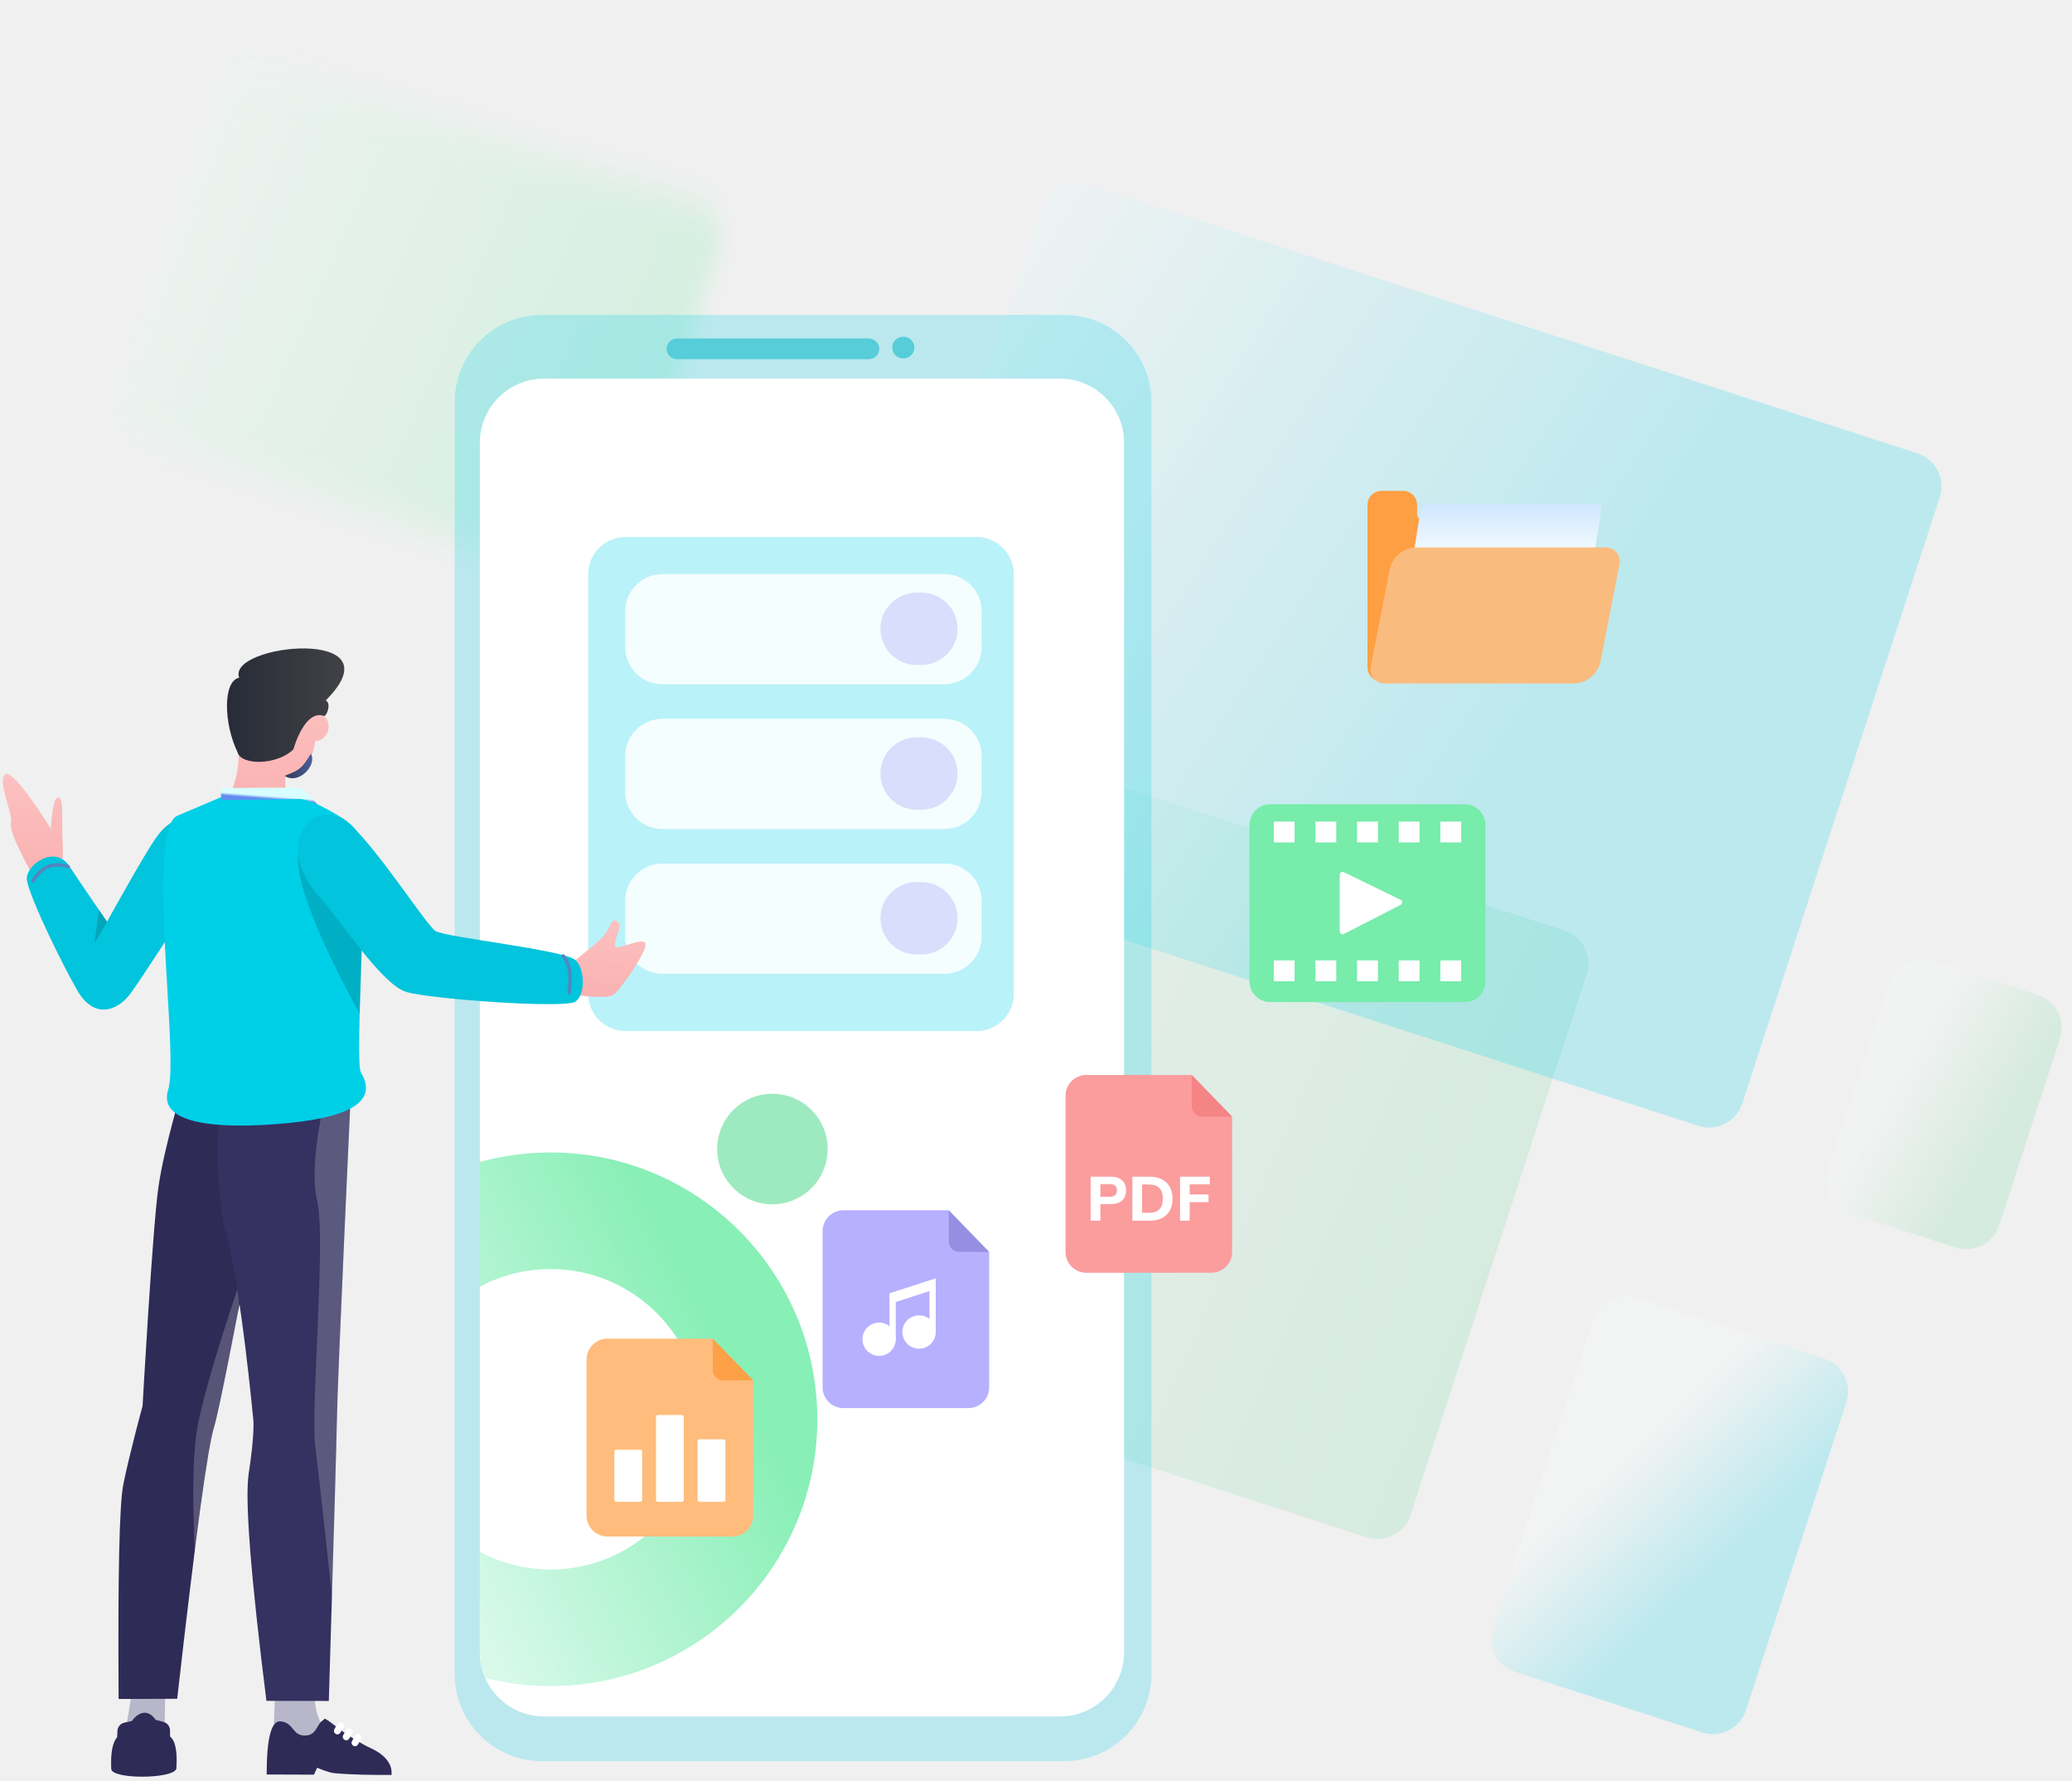
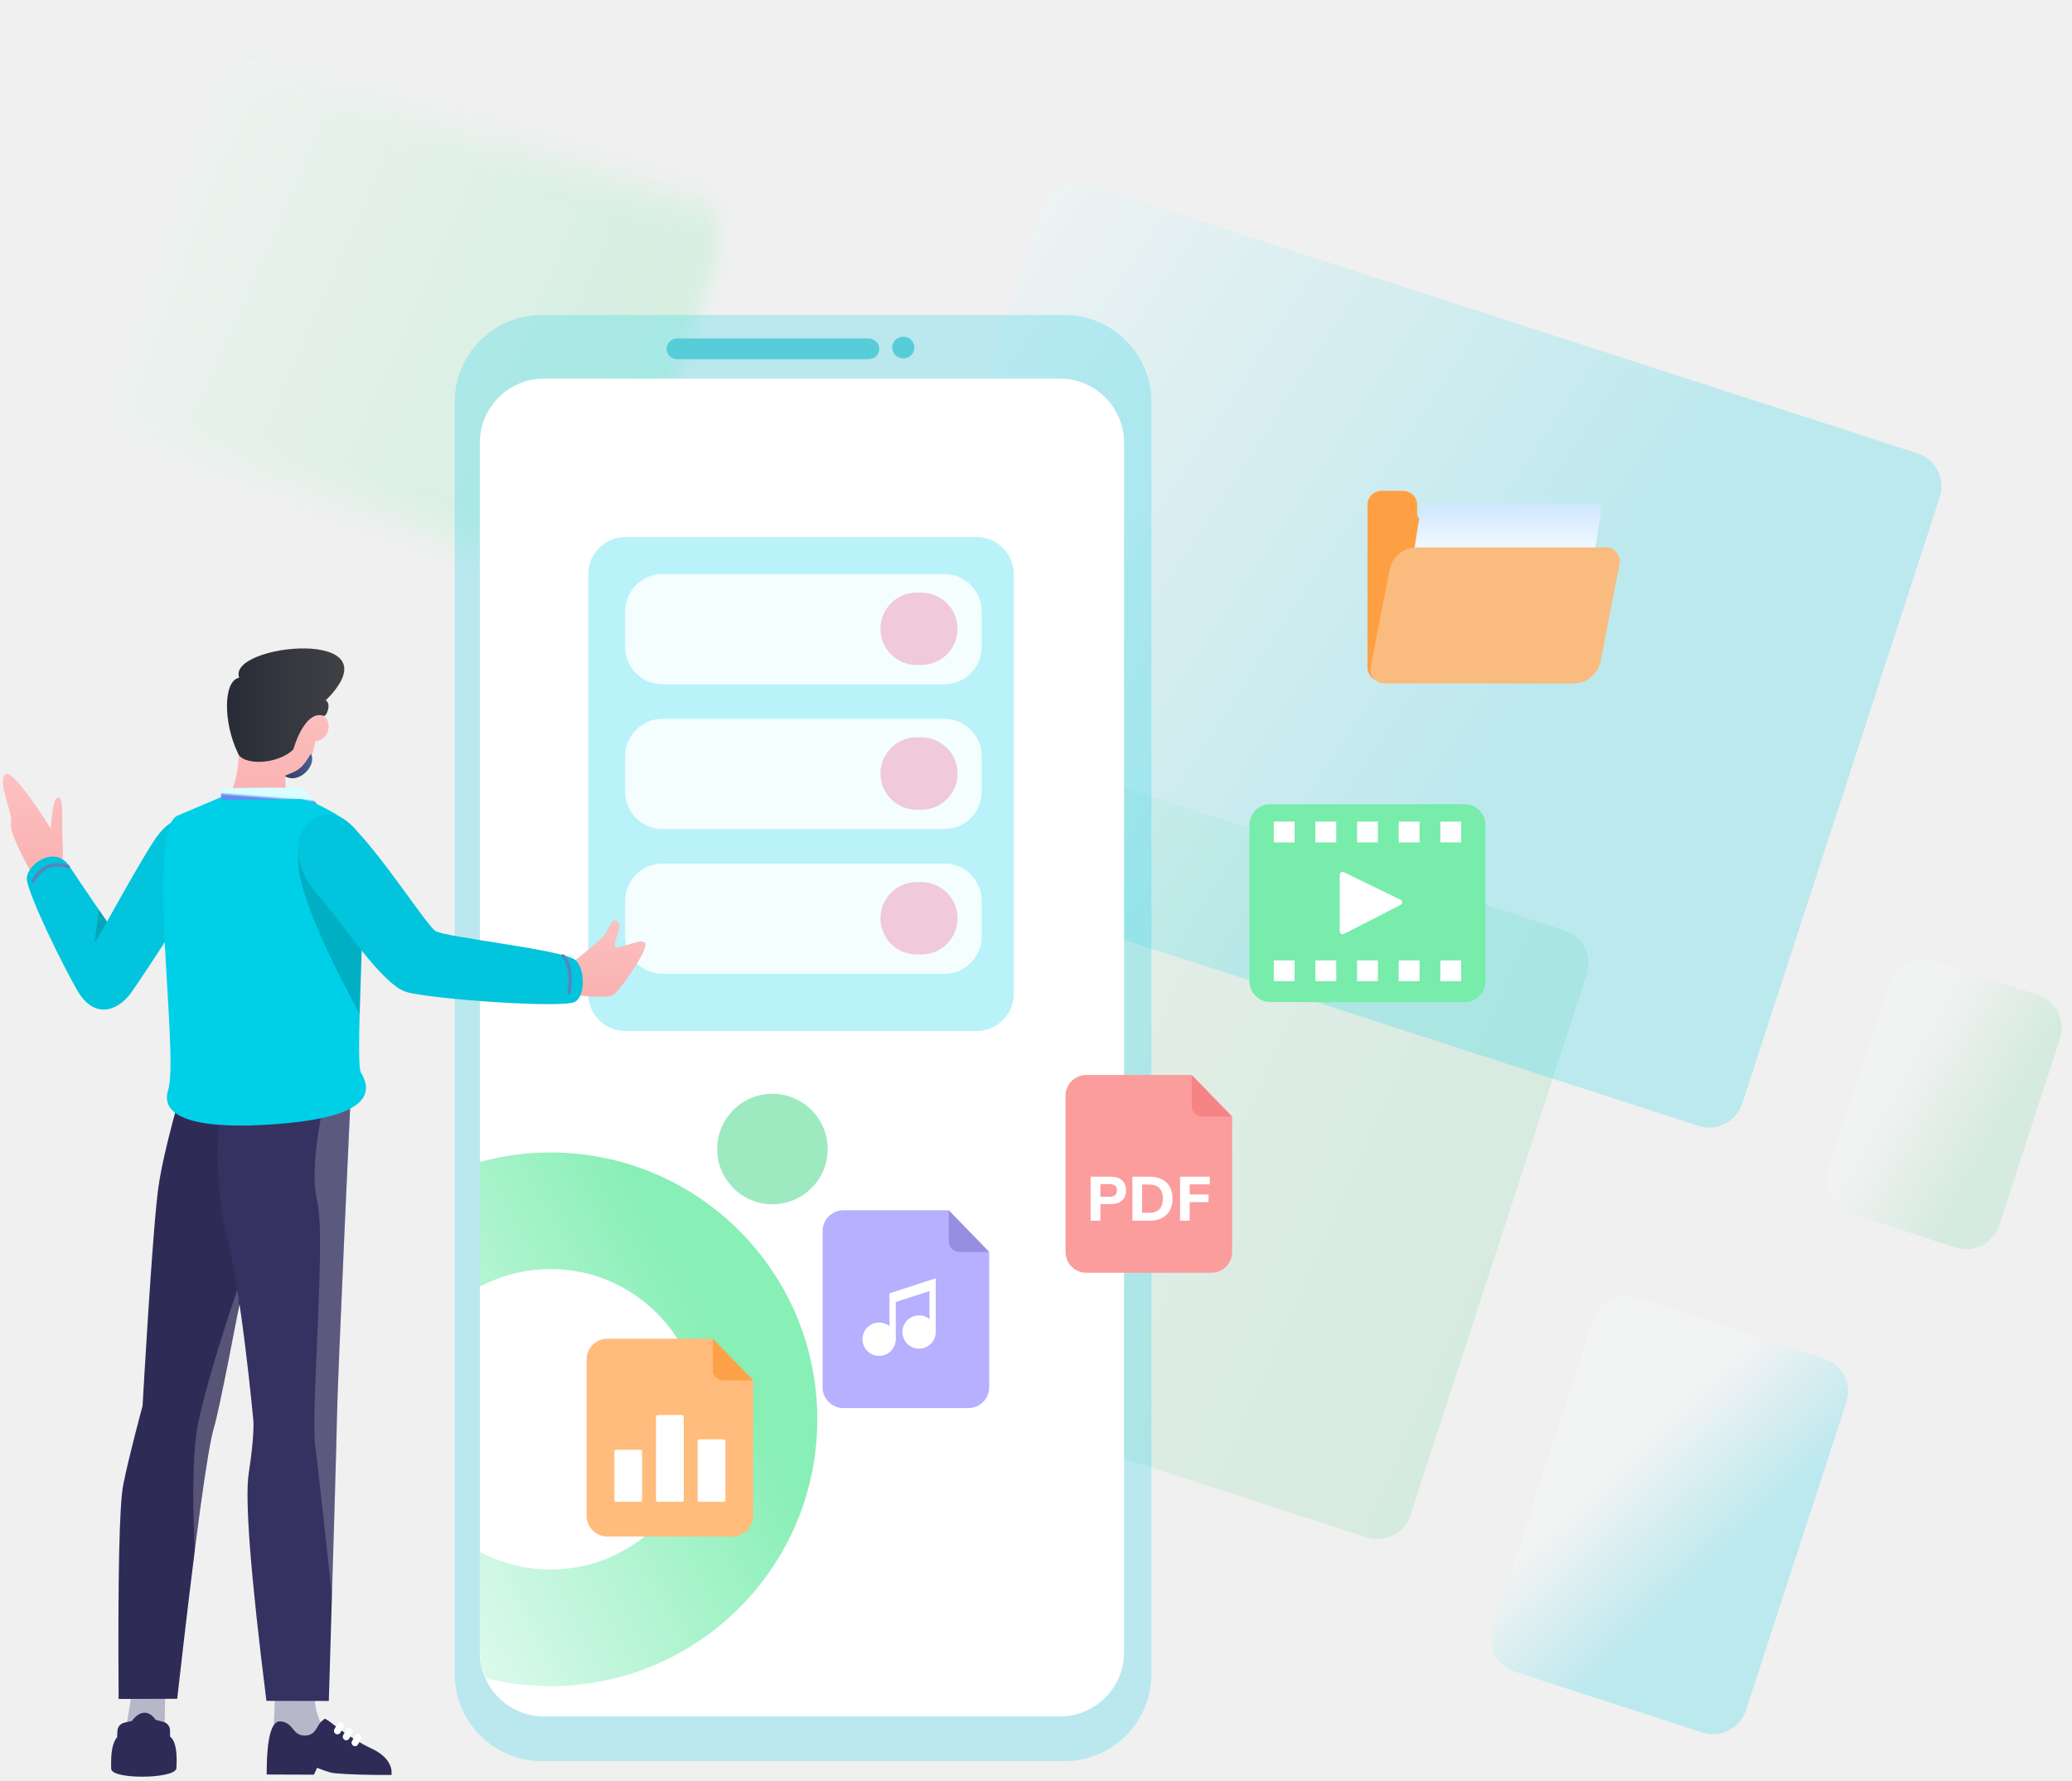
<svg xmlns="http://www.w3.org/2000/svg" xmlns:xlink="http://www.w3.org/1999/xlink" width="597px" height="513px" viewBox="0 0 597 513" version="1.1">
  <defs>
    <linearGradient x1="-27.329%" y1="60.468%" x2="100%" y2="70.075%" id="linearGradient-1">
      <stop stop-color="#FAFEFF" offset="0%" />
      <stop stop-color="#28C76F" offset="100%" />
    </linearGradient>
    <linearGradient x1="-16.145%" y1="50%" x2="63.611%" y2="66.341%" id="linearGradient-2">
      <stop stop-color="#FAFEFF" offset="0%" />
      <stop stop-color="#00CFE8" offset="100%" />
    </linearGradient>
    <linearGradient x1="-27.329%" y1="60.412%" x2="100%" y2="69.966%" id="linearGradient-3">
      <stop stop-color="#FAFEFF" offset="0%" />
      <stop stop-color="#77ECAB" offset="100%" />
    </linearGradient>
    <filter x="-7.9%" y="-10.6%" width="115.8%" height="121.1%" filterUnits="objectBoundingBox" id="filter-4">
      <feGaussianBlur stdDeviation="4" in="SourceGraphic" />
    </filter>
    <linearGradient x1="19.659%" y1="50%" x2="56.243%" y2="79.076%" id="linearGradient-5">
      <stop stop-color="#FAFEFF" offset="0%" />
      <stop stop-color="#00CFE8" offset="100%" />
    </linearGradient>
    <linearGradient x1="14.541%" y1="68.571%" x2="72.927%" y2="85.614%" id="linearGradient-6">
      <stop stop-color="#FAFEFF" offset="0%" />
      <stop stop-color="#28C76F" offset="100%" />
    </linearGradient>
    <path d="M18.522,0 L167.098,0 C177.327,-1.64974968e-14 185.62,8.293 185.62,18.522 L185.62,366.983 C185.62,377.212 177.327,385.505 167.098,385.505 L18.522,385.505 C8.293,385.505 5.42620445e-14,377.212 5.65620158e-14,366.983 L5.65620158e-14,18.522 C5.88619871e-14,8.293 8.293,-1.67360005e-15 18.522,0 Z" id="path-7" />
    <linearGradient x1="0.018%" y1="76.568%" x2="81.727%" y2="34.516%" id="linearGradient-9">
      <stop stop-color="#F8FDFF" offset="0%" />
      <stop stop-color="#88EFB6" offset="100%" />
    </linearGradient>
    <linearGradient x1="62.11%" y1="31.381%" x2="62.11%" y2="-27.478%" id="linearGradient-10">
      <stop stop-color="#F8FDFF" offset="0%" />
      <stop stop-color="#AAD4FF" offset="100%" />
    </linearGradient>
    <linearGradient x1="44.165%" y1="-28.186%" x2="50%" y2="91.05%" id="linearGradient-11">
      <stop stop-color="#FDC6C6" offset="0%" />
      <stop stop-color="#FAB2B2" offset="100%" />
    </linearGradient>
    <linearGradient x1="91.808%" y1="88.138%" x2="-20.059%" y2="88.138%" id="linearGradient-12">
      <stop stop-color="#3F4044" offset="0%" />
      <stop stop-color="#222735" offset="100%" />
    </linearGradient>
    <linearGradient x1="-18.144%" y1="57.498%" x2="171.028%" y2="78.712%" id="linearGradient-13">
      <stop stop-color="#4D63A0" offset="0%" />
      <stop stop-color="#222735" offset="100%" />
    </linearGradient>
    <linearGradient x1="47.464%" y1="-28.186%" x2="50%" y2="91.05%" id="linearGradient-14">
      <stop stop-color="#FDC6C6" offset="0%" />
      <stop stop-color="#FAB2B2" offset="100%" />
    </linearGradient>
    <linearGradient x1="62.492%" y1="44.072%" x2="69.153%" y2="58.936%" id="linearGradient-15">
      <stop stop-color="#D7FFFF" offset="0%" />
      <stop stop-color="#648BF0" offset="100%" />
    </linearGradient>
    <linearGradient x1="42.314%" y1="-27.819%" x2="50%" y2="90.858%" id="linearGradient-16">
      <stop stop-color="#FDC6C6" offset="0%" />
      <stop stop-color="#FAB2B2" offset="100%" />
    </linearGradient>
  </defs>
  <g id="📝-Pages-New" stroke="none" stroke-width="1" fill="none" fill-rule="evenodd">
    <g id="Under-Maintenance" transform="translate(-422, -285)">
      <g id="Illustration" transform="translate(422, 300)">
        <g id="Shape" transform="translate(31, 0)">
          <path d="M171.745,213.977 L396.818,213.805 C402.341,213.801 406.821,218.275 406.826,223.798 C406.826,223.803 406.826,223.808 406.826,223.813 L406.7,387.728 C406.696,393.245 402.225,397.716 396.708,397.721 L171.635,397.893 C166.112,397.897 161.631,393.423 161.627,387.9 C161.627,387.895 161.627,387.89 161.627,387.885 L161.753,223.97 C161.757,218.453 166.228,213.981 171.745,213.977 Z" id="Rectangle" fill="url(#linearGradient-1)" opacity="0.129" transform="translate(284.2264, 305.849) rotate(18) translate(-284.2264, -305.849) " />
          <path d="M244.167,71.88 L496.139,71.688 C501.662,71.684 506.142,76.157 506.146,81.68 C506.146,81.685 506.146,81.69 506.146,81.696 L506.006,265.494 C506.001,271.011 501.53,275.482 496.013,275.486 L244.042,275.678 C238.519,275.683 234.039,271.209 234.034,265.686 C234.034,265.681 234.034,265.676 234.034,265.671 L234.175,81.873 C234.179,76.356 238.651,71.885 244.167,71.88 Z" id="Rectangle" fill="url(#linearGradient-2)" opacity="0.216" transform="translate(370.0903, 173.6832) rotate(18) translate(-370.0903, -173.6832) " />
          <path d="M23.998,20.908 L155.425,20.807 C160.948,20.803 165.428,25.277 165.432,30.8 C165.432,30.805 165.432,30.81 165.432,30.815 L165.361,124.147 C165.357,129.664 160.885,134.135 155.369,134.139 L23.941,134.239 C18.419,134.244 13.938,129.77 13.934,124.247 C13.934,124.242 13.934,124.237 13.934,124.232 L14.005,30.9 C14.009,25.383 18.481,20.912 23.998,20.908 Z" id="Rectangle" fill="url(#linearGradient-3)" opacity="0.227" filter="url(#filter-4)" transform="translate(89.6831, 77.52342) rotate(18) translate(-89.6831, -77.52342) " />
          <path d="M421.71,364.921 L478.42,364.878 C483.943,364.874 488.423,369.347 488.428,374.87 C488.428,374.875 488.428,374.88 488.428,374.886 L488.356,468.217 C488.352,473.734 483.881,478.205 478.364,478.21 L421.654,478.253 C416.131,478.257 411.651,473.783 411.646,468.26 C411.646,468.255 411.646,468.25 411.646,468.245 L411.718,374.914 C411.722,369.397 416.193,364.925 421.71,364.921 Z" id="Rectangle" fill="url(#linearGradient-5)" opacity="0.216" transform="translate(450.0369, 421.5654) rotate(18) translate(-450.0369, -421.5654) " />
          <path d="M513.264,264.906 L545.068,264.881 C550.59,264.877 555.071,269.351 555.075,274.874 C555.075,274.879 555.075,274.884 555.075,274.889 L555.032,331.437 C555.028,336.954 550.556,341.426 545.04,341.43 L513.236,341.454 C507.713,341.458 503.232,336.985 503.228,331.462 C503.228,331.457 503.228,331.452 503.228,331.446 L503.271,274.898 C503.275,269.381 507.747,264.91 513.264,264.906 Z" id="Rectangle" fill="url(#linearGradient-6)" opacity="0.129" transform="translate(529.1516, 303.1677) rotate(18) translate(-529.1516, -303.1677) " />
        </g>
        <g id="Cloud-Storage" transform="translate(0, 76)">
          <g id="Phone1" transform="translate(131.0107, -0.2657)">
            <path d="M25.137,0 L175.622,0 C189.504,-6.10293932e-15 200.759,11.254 200.759,25.137 L200.759,391.594 C200.759,405.477 189.504,416.731 175.622,416.731 L25.137,416.731 C11.254,416.731 3.15183647e-14,405.477 -2.82810079e-14,391.594 L-2.82810079e-14,25.137 C-3.3533872e-14,11.254 11.254,-1.00248804e-15 25.137,0 Z" id="Rectangle" fill-opacity="0.225" fill="#00CFE8" />
            <g id="Group-52" transform="translate(7.240478, 18.34999)">
              <mask id="mask-8" fill="white">
                <use xlink:href="#path-7" />
              </mask>
              <use id="Rectangle" fill="#FFFFFF" xlink:href="#path-7" />
              <ellipse id="Oval" fill-opacity="0.642" fill="#68DE9E" mask="url(#mask-8)" cx="84.304" cy="221.997" rx="15.921" ry="15.924" />
              <path d="M20.372,222.992 C62.825,222.992 97.24,257.413 97.24,299.874 C97.24,342.334 62.825,376.755 20.372,376.755 C-22.081,376.755 -56.495,342.334 -56.495,299.874 C-56.495,257.413 -22.081,222.992 20.372,222.992 Z M20.372,256.581 C-3.533,256.581 -22.913,275.964 -22.913,299.874 C-22.913,323.783 -3.533,343.166 20.372,343.166 C44.278,343.166 63.657,323.783 63.657,299.874 C63.657,275.964 44.278,256.581 20.372,256.581 Z" id="Oval" fill="url(#linearGradient-9)" mask="url(#mask-8)" />
            </g>
            <path d="M119.222,6.798 C120.939,6.798 122.331,8.135 122.331,9.784 C122.331,11.396 121,12.71 119.336,12.767 L119.222,12.769 L64.159,12.769 C62.442,12.769 61.05,11.433 61.05,9.784 C61.05,8.171 62.381,6.858 64.045,6.8 L64.159,6.798 L119.222,6.798 Z" id="Path" fill="#56CDD9" fill-rule="nonzero" />
            <path d="M129.335,6.3 C131.053,6.3 132.445,7.693 132.445,9.41 C132.445,11.09 131.114,12.459 129.449,12.519 L129.335,12.521 L129.172,12.521 C127.455,12.521 126.063,11.128 126.063,9.41 C126.063,7.731 127.394,6.362 129.058,6.302 L129.172,6.3 L129.335,6.3 Z" id="Path" fill="#56CDD9" fill-rule="nonzero" />
          </g>
          <g id="Group-28" transform="translate(307.0107, 218.7343)">
            <path d="M6,0 L36.364,0 L36.364,0 L48,12 L48,51 C48,54.314 45.314,57 42,57 L6,57 C2.686,57 4.05812251e-16,54.314 0,51 L0,6 C-4.05812251e-16,2.686 2.686,6.08718376e-16 6,0 Z" id="Rectangle" fill="#FB9C9D" />
            <path d="M10.041,42 L10.041,37.23 L13.065,37.23 C14.445,37.23 15.519,36.882 16.287,36.186 C17.055,35.49 17.439,34.518 17.439,33.27 C17.439,32.022 17.055,31.05 16.287,30.354 C15.519,29.658 14.445,29.31 13.065,29.31 L13.065,29.31 L7.233,29.31 L7.233,42 L10.041,42 Z M12.705,35.106 L10.041,35.106 L10.041,31.452 L12.705,31.452 C13.413,31.452 13.941,31.602 14.289,31.902 C14.637,32.202 14.811,32.664 14.811,33.288 C14.811,34.5 14.109,35.106 12.705,35.106 L12.705,35.106 Z M24.189,42 C25.581,42 26.775,41.748 27.771,41.244 C28.767,40.74 29.526,40.011 30.048,39.057 C30.57,38.103 30.831,36.966 30.831,35.646 C30.831,34.326 30.567,33.192 30.039,32.244 C29.511,31.296 28.749,30.57 27.753,30.066 C26.757,29.562 25.569,29.31 24.189,29.31 L24.189,29.31 L19.257,29.31 L19.257,42 L24.189,42 Z M23.991,39.732 L22.065,39.732 L22.065,31.578 L23.991,31.578 C26.691,31.578 28.041,32.934 28.041,35.646 C28.041,38.37 26.691,39.732 23.991,39.732 L23.991,39.732 Z M35.763,42 L35.763,36.654 L41.199,36.654 L41.199,34.44 L35.763,34.44 L35.763,31.524 L41.559,31.524 L41.559,29.31 L32.991,29.31 L32.991,42 L35.763,42 Z" id="PDF" fill="#FFFFFF" />
            <path d="M48,12 L39.364,12 C37.707,12 36.364,10.657 36.364,9 L36.364,0 L36.364,0 L48,12 Z" id="Path" fill="#EA5455" fill-rule="nonzero" opacity="0.34" />
          </g>
          <g id="Group-28" transform="translate(169.0107, 294.7343)">
            <path d="M6,0 L36.364,0 L36.364,0 L48,12 L48,51 C48,54.314 45.314,57 42,57 L6,57 C2.686,57 4.05812251e-16,54.314 0,51 L0,6 C-4.05812251e-16,2.686 2.686,6.08718376e-16 6,0 Z" id="Rectangle" fill="#FFBC7C" />
            <path d="M8.5,32 L15.5,32 C15.776,32 16,32.224 16,32.5 L16,46.5 C16,46.776 15.776,47 15.5,47 L8.5,47 C8.224,47 8,46.776 8,46.5 L8,32.5 C8,32.224 8.224,32 8.5,32 Z" id="Rectangle" fill="#FFFFFF" />
            <path d="M20.5,22 L27.5,22 C27.776,22 28,22.224 28,22.5 L28,46.5 C28,46.776 27.776,47 27.5,47 L20.5,47 C20.224,47 20,46.776 20,46.5 L20,22.5 C20,22.224 20.224,22 20.5,22 Z" id="Rectangle" fill="#FFFFFF" />
            <path d="M32.5,29 L39.5,29 C39.776,29 40,29.224 40,29.5 L40,46.5 C40,46.776 39.776,47 39.5,47 L32.5,47 C32.224,47 32,46.776 32,46.5 L32,29.5 C32,29.224 32.224,29 32.5,29 Z" id="Rectangle" fill="#FFFFFF" />
            <path d="M48,12 L39.364,12 C37.707,12 36.364,10.657 36.364,9 L36.364,0 L36.364,0 L48,12 Z" id="Path" fill="#FC9735" fill-rule="nonzero" opacity="0.733" />
          </g>
          <g id="Group-28" transform="translate(237.0107, 257.7343)">
            <path d="M6,0 L36.364,0 L36.364,0 L48,12 L48,51 C48,54.314 45.314,57 42,57 L6,57 C2.686,57 4.05812251e-16,54.314 0,51 L0,6 C-4.05812251e-16,2.686 2.686,6.08718376e-16 6,0 Z" id="Rectangle" fill="#B7B0FF" />
            <g id="Group-31" transform="translate(11, 19)" fill="#FFFFFF">
              <path d="M5.291,22.95 C7.942,22.95 10.091,20.801 10.091,18.15 C10.091,15.499 7.942,13.35 5.291,13.35 C2.64,13.35 0.491,15.499 0.491,18.15 C0.491,20.801 2.64,22.95 5.291,22.95 Z" id="Oval" />
              <path d="M16.8,20.878 C19.451,20.878 21.6,18.729 21.6,16.078 C21.6,13.427 19.451,11.278 16.8,11.278 C14.149,11.278 12,13.427 12,16.078 C12,18.729 14.149,20.878 16.8,20.878 Z" id="Oval" />
              <polygon id="Path" points="21.6 0.604 21.6 15.717 19.8 15.717 19.799 4.278 10.077 7.429 10.077 18.006 8.277 18.006 8.278 4.921" />
            </g>
            <path d="M48,12 L39.364,12 C37.707,12 36.364,10.657 36.364,9 L36.364,0 L36.364,0 L48,12 Z" id="Path" fill="#564EA6" fill-rule="nonzero" opacity="0.34" />
          </g>
          <g id="Group-73" transform="translate(231.0107, 135.2343) scale(-1, 1) translate(-231.0107, -135.2343) translate(169.0107, 63.7343)">
            <path d="M11.641,0 L112.796,0 C118.734,-1.09082333e-15 123.548,4.814 123.548,10.752 L123.548,131.612 C123.548,137.551 118.734,142.364 112.796,142.364 L11.641,142.364 C5.703,142.364 0.889,137.551 0.889,131.612 L0.889,10.752 C0.889,4.814 5.703,2.86718017e-15 11.641,0 Z" id="Rectangle" fill="#00CFE8" opacity="0.273" />
            <path d="M20.918,10.677 L102.13,10.677 C108.068,10.677 112.882,15.491 112.882,21.429 L112.882,31.679 C112.882,37.617 108.068,42.431 102.13,42.431 L20.918,42.431 C14.98,42.431 10.166,37.617 10.166,31.679 L10.166,21.429 C10.166,15.491 14.98,10.677 20.918,10.677 Z" id="Rectangle" fill="#F4FEFF" />
-             <path d="M27.537,16.016 L28.904,16.016 C34.662,16.016 39.331,20.684 39.331,26.443 C39.331,32.202 34.662,36.87 28.904,36.87 L27.537,36.87 C21.778,36.87 17.11,32.202 17.11,26.443 C17.11,20.684 21.778,16.016 27.537,16.016 Z" id="Rectangle" fill-opacity="0.21" fill="#7367F0" />
+             <path d="M27.537,16.016 L28.904,16.016 C34.662,16.016 39.331,20.684 39.331,26.443 C39.331,32.202 34.662,36.87 28.904,36.87 L27.537,36.87 C21.778,36.87 17.11,32.202 17.11,26.443 C17.11,20.684 21.778,16.016 27.537,16.016 Z" id="Rectangle" fill-opacity="0.21" fill="#df074c" />
            <path d="M20.918,52.386 L102.13,52.386 C108.068,52.386 112.882,57.2 112.882,63.138 L112.882,73.388 C112.882,79.326 108.068,84.14 102.13,84.14 L20.918,84.14 C14.98,84.14 10.166,79.326 10.166,73.388 L10.166,63.138 C10.166,57.2 14.98,52.386 20.918,52.386 Z" id="Rectangle" fill="#F4FEFF" />
-             <path d="M27.537,57.724 L28.904,57.724 C34.662,57.724 39.331,62.393 39.331,68.151 C39.331,73.91 34.662,78.579 28.904,78.579 L27.537,78.579 C21.778,78.579 17.11,73.91 17.11,68.151 C17.11,62.393 21.778,57.724 27.537,57.724 Z" id="Rectangle" fill-opacity="0.21" fill="#7367F0" />
+             <path d="M27.537,57.724 L28.904,57.724 C34.662,57.724 39.331,62.393 39.331,68.151 C39.331,73.91 34.662,78.579 28.904,78.579 L27.537,78.579 C21.778,78.579 17.11,73.91 17.11,68.151 C17.11,62.393 21.778,57.724 27.537,57.724 Z" id="Rectangle" fill-opacity="0.21" fill="#df074c" />
            <path d="M20.918,94.094 L102.13,94.094 C108.068,94.094 112.882,98.908 112.882,104.846 L112.882,115.096 C112.882,121.034 108.068,125.848 102.13,125.848 L20.918,125.848 C14.98,125.848 10.166,121.034 10.166,115.096 L10.166,104.846 C10.166,98.908 14.98,94.094 20.918,94.094 Z" id="Rectangle" fill="#F4FEFF" />
-             <path d="M27.537,99.433 L28.904,99.433 C34.662,99.433 39.331,104.101 39.331,109.86 C39.331,115.618 34.662,120.287 28.904,120.287 L27.537,120.287 C21.778,120.287 17.11,115.618 17.11,109.86 C17.11,104.101 21.778,99.433 27.537,99.433 Z" id="Rectangle" fill-opacity="0.21" fill="#7367F0" />
+             <path d="M27.537,99.433 L28.904,99.433 C34.662,99.433 39.331,104.101 39.331,109.86 C39.331,115.618 34.662,120.287 28.904,120.287 L27.537,120.287 C21.778,120.287 17.11,115.618 17.11,109.86 C17.11,104.101 21.778,99.433 27.537,99.433 Z" id="Rectangle" fill-opacity="0.21" fill="#df074c" />
          </g>
          <g id="Group-37" transform="translate(394.0107, 49.7343)">
            <path d="M4,0.706 L10.295,0.706 C12.505,0.706 14.295,2.496 14.295,4.706 L14.295,7.54 C14.295,8.213 14.841,8.759 15.515,8.759 L60.926,8.759 C63.136,8.759 64.926,10.55 64.926,12.759 L64.926,51.573 C64.926,53.782 63.136,55.573 60.926,55.573 L4,55.573 C1.791,55.573 -2.83808297e-15,53.782 0,51.573 L0,4.706 C-2.705415e-16,2.496 1.791,0.706 4,0.706 Z" id="Rectangle" fill="#FF9F43" />
            <path d="M16.607,4.516 L66.201,4.516 C66.875,4.516 67.421,5.062 67.421,5.735 C67.421,5.799 67.416,5.864 67.405,5.927 L59.954,52.641 C59.86,53.232 59.35,53.668 58.75,53.668 L9.156,53.668 C8.483,53.668 7.937,53.122 7.937,52.449 C7.937,52.384 7.942,52.32 7.952,52.257 L15.403,5.543 C15.497,4.951 16.008,4.516 16.607,4.516 Z" id="Rectangle" fill="url(#linearGradient-10)" />
            <path d="M72.621,21.762 L67.185,49.719 C66.454,53.478 63.162,56.192 59.332,56.192 L4.853,56.192 C2.643,56.192 0.853,54.401 0.853,52.192 C0.853,51.936 0.877,51.68 0.926,51.429 L6.362,23.472 C7.093,19.712 10.385,16.998 14.215,16.998 L68.694,16.998 C70.903,16.998 72.694,18.789 72.694,20.998 C72.694,21.255 72.67,21.51 72.621,21.762 Z" id="Rectangle" fill="#FABB7E" />
          </g>
          <g id="Group-28" transform="translate(360.0107, 140.7343)">
            <path d="M6,0 L62,0 C65.314,1.44626758e-15 68,2.686 68,6 L68,51 C68,54.314 65.314,57 62,57 L6,57 C2.686,57 3.9323804e-15,54.314 0,51 L0,6 C-1.29399067e-15,2.686 2.686,-2.79460044e-16 6,0 Z" id="Rectangle" fill="#77ECAB" />
            <path d="M26,20.306 L26,36.663 C26,37.114 26.366,37.48 26.816,37.48 C26.946,37.48 27.074,37.449 27.189,37.39 L43.547,28.995 C43.948,28.789 44.106,28.297 43.901,27.896 C43.82,27.738 43.69,27.612 43.532,27.534 L27.174,19.571 C26.768,19.374 26.28,19.543 26.082,19.948 C26.028,20.06 26,20.182 26,20.306 Z" id="Path-6" fill="#FFFFFF" />
            <rect id="Rectangle" fill="#FFFFFF" x="7" y="5" width="6" height="6" />
            <rect id="Rectangle" fill="#FFFFFF" x="19" y="5" width="6" height="6" />
            <rect id="Rectangle" fill="#FFFFFF" x="31" y="5" width="6" height="6" />
            <rect id="Rectangle" fill="#FFFFFF" x="43" y="5" width="6" height="6" />
            <rect id="Rectangle" fill="#FFFFFF" x="55" y="5" width="6" height="6" />
            <rect id="Rectangle" fill="#FFFFFF" x="7" y="45" width="6" height="6" />
            <rect id="Rectangle" fill="#FFFFFF" x="19" y="45" width="6" height="6" />
            <rect id="Rectangle" fill="#FFFFFF" x="31" y="45" width="6" height="6" />
            <rect id="Rectangle" fill="#FFFFFF" x="43" y="45" width="6" height="6" />
            <rect id="Rectangle" fill="#FFFFFF" x="55" y="45" width="6" height="6" />
          </g>
          <g id="Men3.6" transform="translate(93.01068, 258.2343) scale(-1, 1) translate(-93.01068, -258.2343) translate(0.010677, 94.7343)">
            <g id="Head1" transform="translate(104.9358, 10.40496) scale(-1, 1) translate(-104.9358, -10.40496) translate(87.52941, 0.465751)" />
            <g id="RLeg" transform="translate(105.4332, 126.6937)">
              <polygon id="Path" fill="#B8B6C9" points="42.152 172.765 45.755 194.521 33.327 194.455 32.907 172.424" />
              <path d="M46.742,186.308 L46.83,188.141 C48.157,189.608 48.724,192.641 48.532,197.239 C48.532,200.315 30.75,200.224 29.764,197.239 C29.427,192.249 30.032,189.151 31.578,187.945 L31.587,186.175 C31.594,185.026 32.371,184.024 33.486,183.726 L35.736,183.124 C37.678,180.301 40.325,180.4 42.592,183.477 L44.724,183.937 C45.859,184.183 46.687,185.155 46.742,186.308 Z" id="Path" fill="#2F2B57" />
              <path d="M0,1.255 C0,1.255 16.07,89.535 18.888,98.728 C20.766,104.857 24.31,130.97 29.52,177.066 L46.4,177.115 C46.639,141.63 46.191,121.036 45.054,115.333 C43.349,106.779 39.5,92.69 39.5,92.69 C39.5,92.69 36.64,41.545 34.93,29.615 C33.219,17.684 27.728,0 27.728,0 L0,1.255 Z" id="Path" fill="#2F2B57" />
              <path d="M12.23,66.743 L10.688,54.727 L11.816,58.036 C17.434,74.609 21.254,87.475 23.275,96.632 C24.977,104.338 25.334,117.642 24.348,136.543 L23.228,127.281 C21.612,114.165 20.041,102.654 18.93,98.87 L18.82,98.503 C17.777,94.908 15.176,82.017 12.23,66.743 Z" id="Path" fill-opacity="0.192" fill="#FFFFFF" />
            </g>
            <g id="LLeg" transform="translate(72.60963, 127.6876)">
              <path d="M34.149,174.863 L22.805,174.939 L22.802,175.257 C22.765,176.819 22.339,183.709 17.784,186.354 L16.875,186.89 C11.746,189.963 4.65,194.906 4.65,194.906 L35.015,195.939 L34.149,174.863 Z" id="Path" fill="#B8B6C9" />
              <path d="M32.58,182.579 C35.239,182.335 36.569,187.437 36.569,197.886 L22.951,197.936 L22.028,195.939 L21.161,196.287 C19.315,197.013 18.003,197.413 17.227,197.488 L16.506,197.554 C12.688,197.884 7.397,198.039 0.632,198.018 L0.61,197.901 C0.495,197.193 0.192,193.412 6.072,190.539 L6.348,190.407 C13.052,187.266 17.964,182.83 19.024,182.239 L19.076,182.212 C20.026,181.745 19.406,181.481 20.756,182.579 C22.106,183.677 22.328,186.565 25.387,186.656 C29.323,186.772 28.59,182.947 32.58,182.579 Z" id="Path" fill="#2F2B57" />
              <path d="M48.299,41.869 C43.948,57.557 40.402,95.868 40.402,95.868 C40.402,95.868 40.001,99.904 41.735,111.084 C42.89,118.537 41.191,140.398 36.638,176.666 L18.662,176.702 C17.184,127.98 16.41,101.056 16.34,95.932 C16.176,83.947 12.289,0.851 12.289,0.851 L49.675,0 C49.675,0 52.65,26.18 48.299,41.869 Z" id="Path" fill="#353160" />
              <path d="M22.086,32.298 L22.016,32.605 C19.433,43.465 23.862,91.593 22.601,103.037 L22.099,107.131 C21.223,114.488 19.74,127.901 17.65,147.369 L17.197,131.073 C16.78,115.587 16.427,101.015 16.35,96.583 L16.34,95.932 C16.176,83.947 12.289,0.851 12.289,0.851 L19.283,0.693 L19.589,2.037 C22.676,15.806 23.509,25.893 22.086,32.298 L22.086,32.298 Z" id="Path" fill-opacity="0.192" fill="#FFFFFF" />
              <line x1="16.177" y1="185.315" x2="15.316" y2="183.822" id="Path-47" stroke="#FFFFFF" stroke-width="2" stroke-linecap="round" />
              <line x1="13.64" y1="187.021" x2="12.78" y2="185.528" id="Path-47" stroke="#FFFFFF" stroke-width="2" stroke-linecap="round" />
              <line x1="11.104" y1="188.727" x2="10.243" y2="187.234" id="Path-47" stroke="#FFFFFF" stroke-width="2" stroke-linecap="round" />
            </g>
            <g id="Head" transform="translate(86.53476, 0.465751)">
              <path d="M7.499,19.704 C3.594,20.131 3.871,26.991 8.624,27.349 C9.596,33.962 13.061,37.112 17.285,37.477 L17.051,47.479 L35.735,47.468 C35.735,47.468 30.474,40.402 30.736,30.729 C30.998,21.055 30.56,11.968 30.56,11.968 L6.359,12.401 L7.499,19.704 Z" id="Path" fill="url(#linearGradient-11)" />
              <path d="M28.73,15.629 C30.414,16.442 29.074,20.115 28.221,20.115 C24.31,18.569 21.067,24.134 19.419,29.723 C14.737,34.313 4.394,34.414 3.325,30.575 C-0.72,22.166 -0.919,10.008 3.802,9.069 C0.096,-0.702 50.146,-5.814 28.73,15.629 Z" id="Path" fill="url(#linearGradient-12)" transform="translate(17.1775, 16.97888) scale(-1, 1) translate(-17.1775, -16.97888) " />
              <path d="M9.804,31.096 C9.997,30.674 11.143,33.559 12.996,35.105 C14.913,36.705 17.792,37.173 17.285,37.477 C13.395,39.806 8.238,34.529 9.804,31.096 Z" id="Path-45" fill="url(#linearGradient-13)" />
            </g>
            <g id="Group-9" transform="translate(124.3316, 37.24083)">
              <path d="M44.167,29.332 C44.167,29.332 43.346,23.805 43.607,20.168 C44.089,13.441 43.167,7.767 44.657,6.884 C46.567,5.752 47.045,15.795 47.045,15.795 C47.045,15.795 57.956,-1.966 60.23,0.18 C62.505,2.325 57.76,11.659 58.512,14.358 C59.265,17.057 51.746,30.11 51.746,30.11 L44.167,29.332 Z" id="Path" fill="url(#linearGradient-14)" />
              <path d="M3.834,32.525 C3.834,32.525 20.361,58.232 24.012,63.217 C27.842,68.445 34.605,70.76 39.405,62.42 C43.651,55.041 52.741,36.564 53.892,30.82 C54.75,26.535 45.958,20.147 41.733,26.551 C37.507,32.954 30.834,42.583 30.834,42.583 C30.834,42.583 19.859,22.702 16.438,18.011 C7.213,5.361 -6.844,16.72 3.834,32.525 Z" id="Path" fill="#02C4DC" />
              <polygon id="Path" fill-opacity="0.16" fill="#000000" points="30.834 42.583 34.465 48.835 33.142 39.185" />
              <path d="M41.935,27.118 C45.68,25.639 49.232,26.039 52.361,30.556" id="Path-54" stroke="#5386BF" stroke-linecap="round" transform="translate(47.14758, 28.45218) rotate(4) translate(-47.14758, -28.45218) " />
            </g>
            <g id="Group-17" transform="translate(80.56685, 41.21651)">
              <path d="M39.679,1.854 L20.372,1.979 L19.582,2.298 C16.397,3.604 4.569,8.689 2.365,13.045 C-1.317,20.322 3.534,78.629 1.419,82.148 C-3.042,89.571 2.786,94.689 22.149,96.626 L22.74,96.683 C42.576,98.574 60.174,97.026 56.981,87.02 C53.787,77.014 63.559,12.567 54.395,8.116 C44.584,3.942 39.679,1.854 39.679,1.854 Z" id="Path" fill="#00CFE8" />
              <path d="M18.857,16.622 C21.718,22.848 16.036,39.053 1.813,65.237 L1.637,59.388 C1.172,44.787 0.488,26.99 1.347,18.034 C10.33,11.236 16.167,10.764 18.857,16.622 Z" id="Path" fill-opacity="0.16" fill="#000000" />
              <path d="M19.073,0.146 C20.274,-0.182 40.387,0.146 41.186,0.146 C41.985,0.146 41.985,3.563 41.186,3.563 C40.698,3.563 34.46,3.47 19.072,3.284 C18.146,3.273 16.448,3.791 13.979,4.837 C16.574,1.928 18.272,0.364 19.073,0.146 Z" id="Rectangle" fill="url(#linearGradient-15)" />
            </g>
            <g id="Group-8" transform="translate(0, 48.17396)">
              <path d="M21.616,52.587 C21.616,52.587 11.086,54.259 9.1,52.617 C7.113,50.975 -0.799,39.815 0.066,37.894 C0.93,35.974 8.149,40.035 8.764,38.814 C9.555,37.246 5.472,31.649 9.05,31.323 C9.971,31.239 10.622,34.683 13.216,36.952 C15.809,39.222 22.069,44.255 22.069,44.255 L21.616,52.587 Z" id="Path" fill="url(#linearGradient-16)" />
              <path d="M85.25,3.457 C76.15,12.116 63.265,32.562 60.52,34.363 C57.774,36.165 23.431,39.798 20.197,42.731 C17.496,45.181 17.253,52.634 20.197,54.702 C23.142,56.769 61.809,53.998 68.901,51.931 C75.993,49.865 88.14,30.932 93.565,25.022 C108.739,8.495 94.35,-5.201 85.25,3.457 Z" id="Path" fill="#02C4DC" />
              <path d="M23.77,41.531 C22.069,43.52 21.211,46.419 22.069,52.083" id="Path-53" stroke="#5386BF" stroke-linecap="round" />
            </g>
          </g>
        </g>
      </g>
    </g>
  </g>
</svg>
